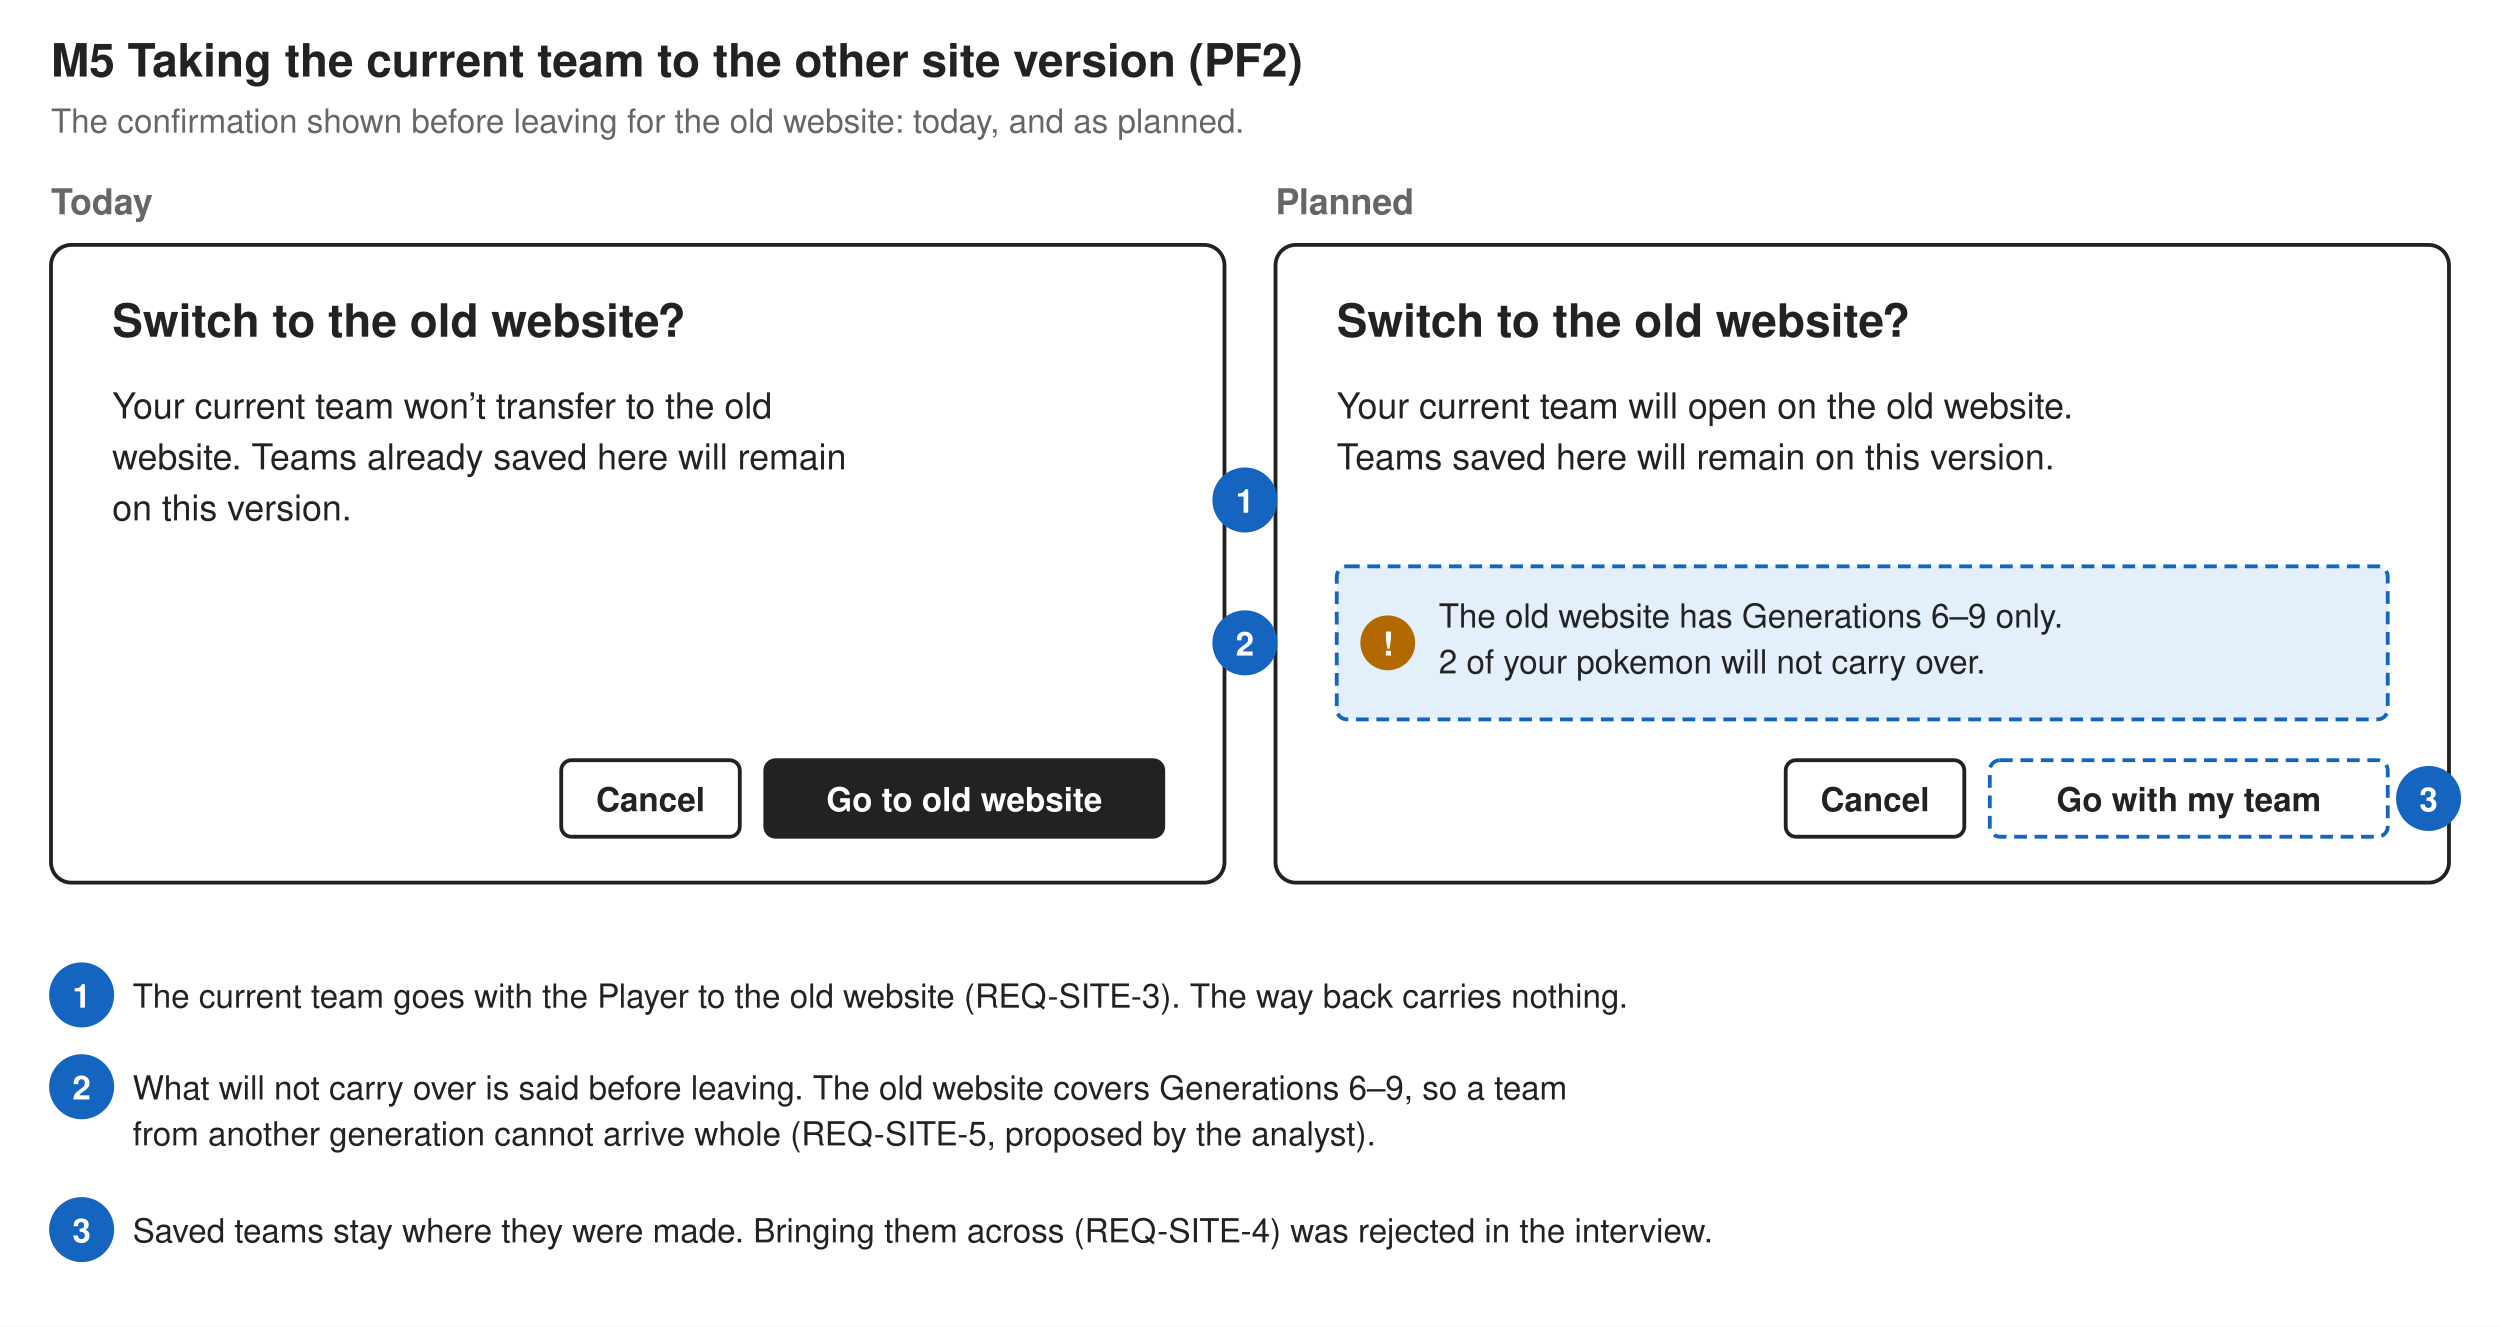
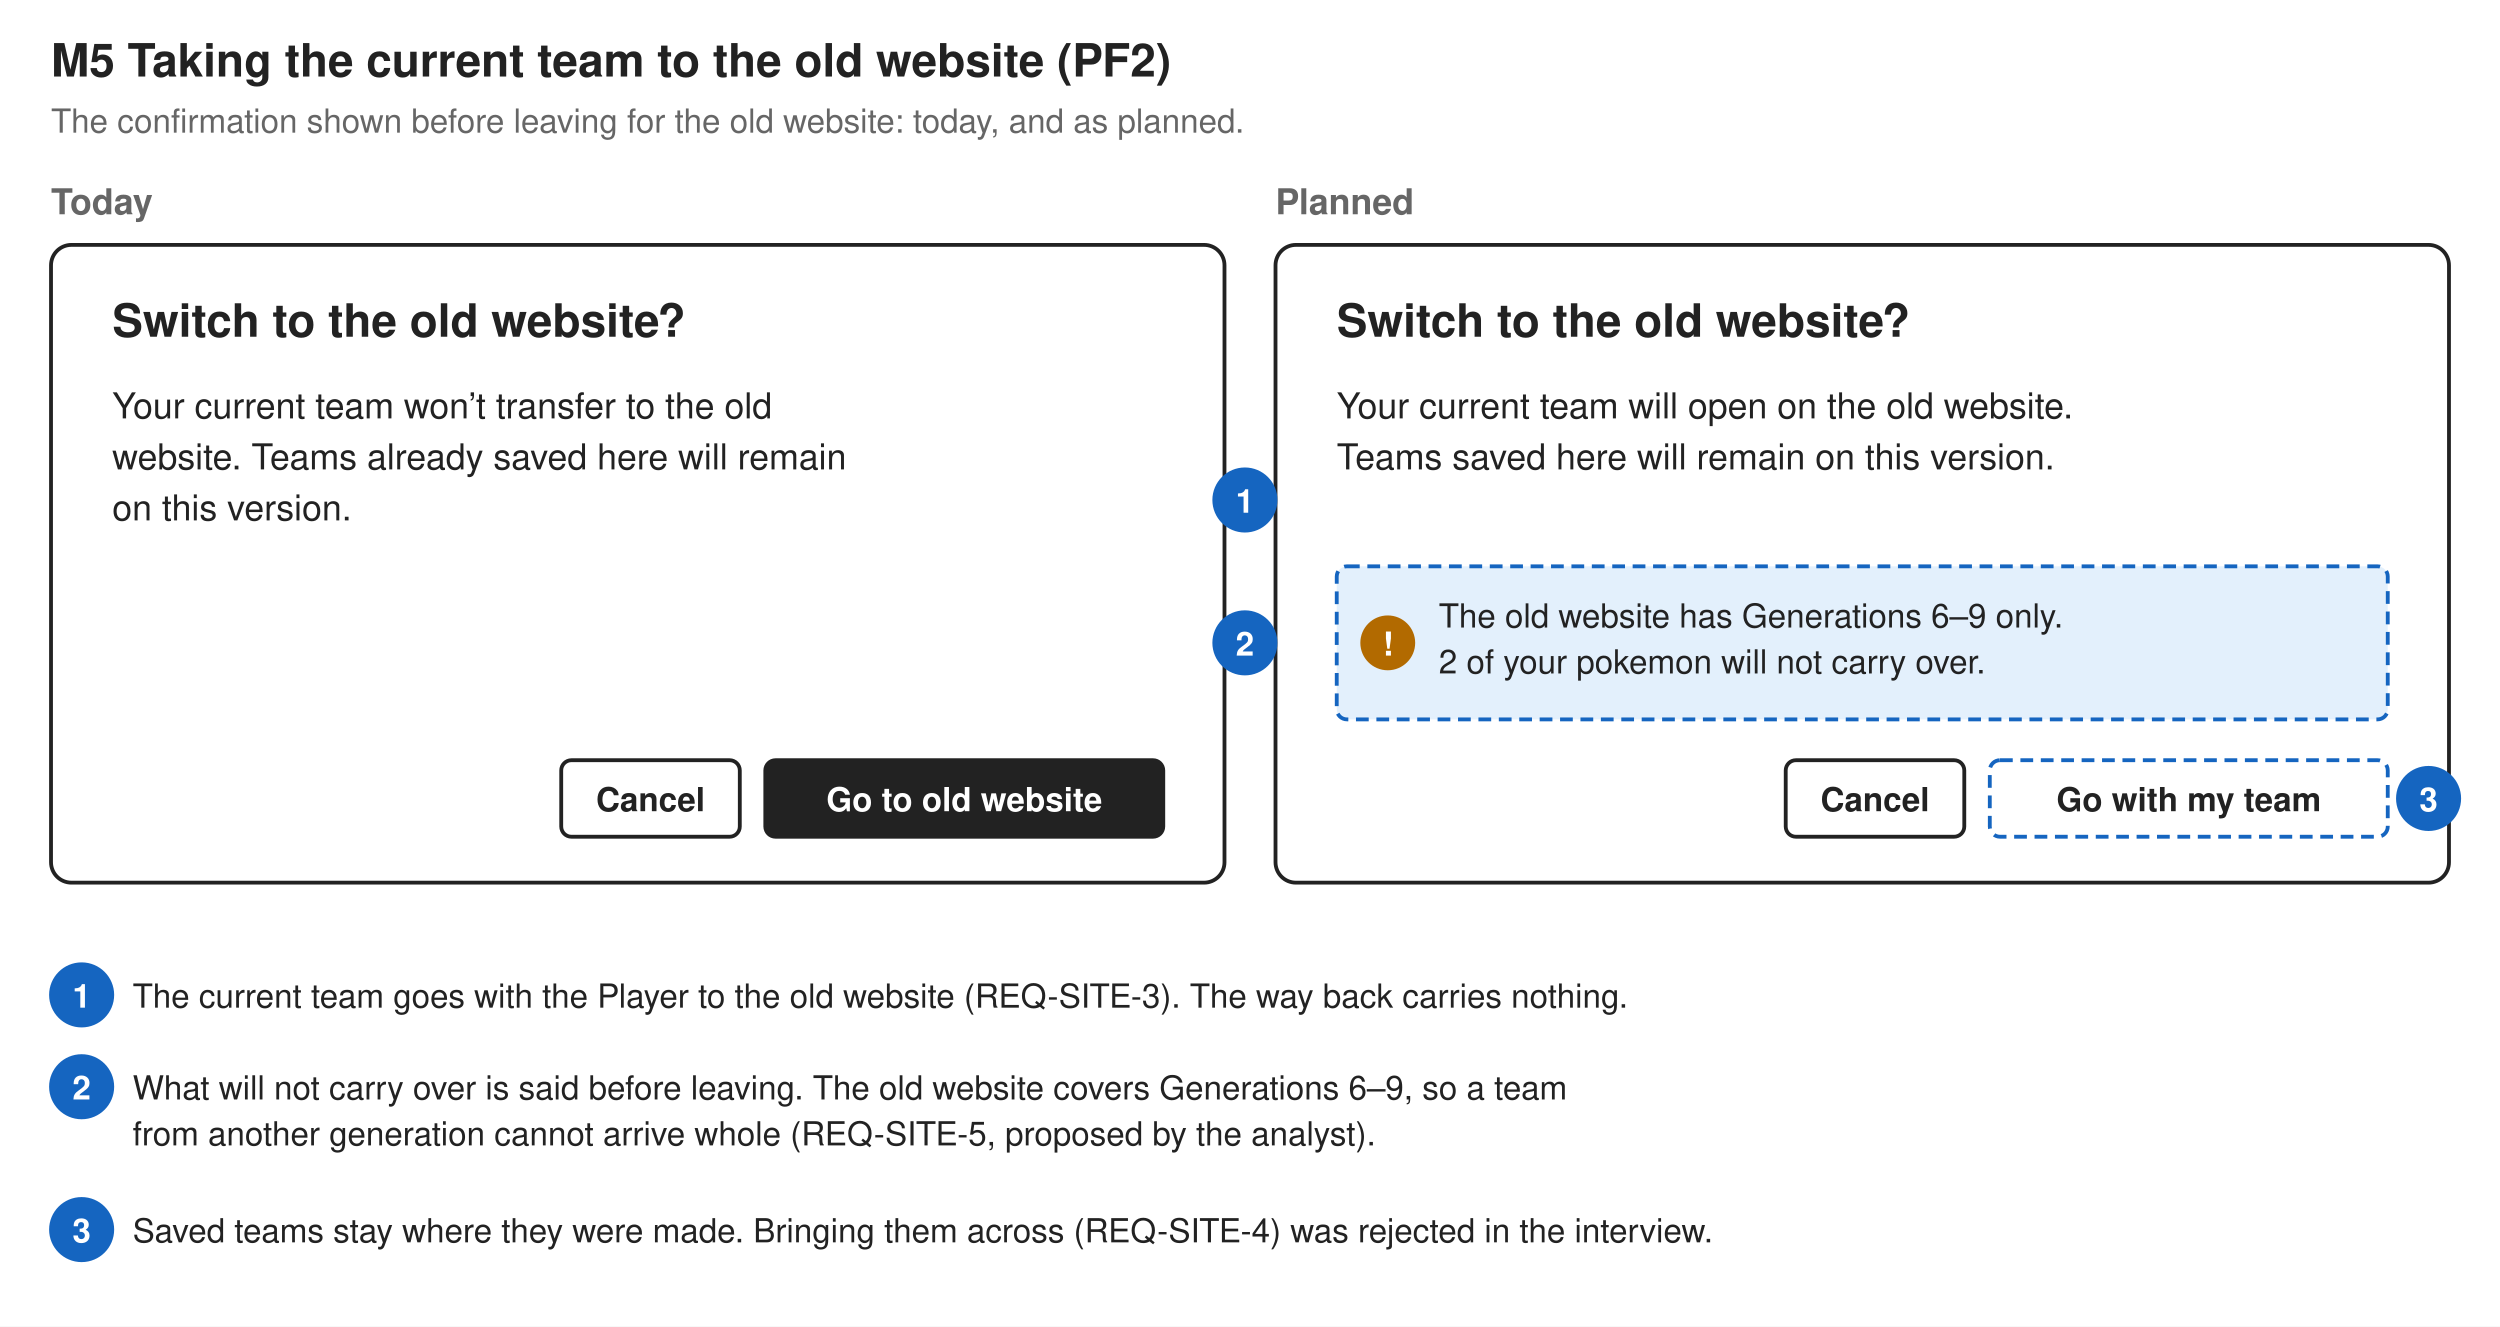
- <svg xmlns="http://www.w3.org/2000/svg" viewBox="0 0 980 520" width="980" height="520" font-family="Helvetica, Arial, sans-serif" role="img" aria-label="Mock-up M5: taking the current team to the other site version">
+ <svg xmlns="http://www.w3.org/2000/svg" viewBox="0 0 980 520" width="980" height="520" font-family="Helvetica, Arial, sans-serif" role="img" aria-label="Mock-up M5: taking the current team to the old website">
  <rect width="980" height="520" fill="#fff" />
-   <text x="20" y="30" font-size="18" fill="#222" font-weight="bold" text-anchor="start">M5  Taking the current team to the other site version (PF2)</text>
+   <text x="20" y="30" font-size="18" fill="#222" font-weight="bold" text-anchor="start">M5  Taking the current team to the old website (PF2)</text>
  <text x="20" y="52" font-size="13" fill="#666" font-weight="normal" text-anchor="start">The confirmation shown before leaving for the old website: today, and as planned.</text>
  <text x="20" y="84" font-size="14" fill="#666" font-weight="bold" text-anchor="start">Today</text>
  <rect x="20" y="96" width="460" height="250" rx="8" fill="#fff" stroke="#222" stroke-width="1.5" />
  <text x="44" y="132" font-size="18" fill="#222" font-weight="bold" text-anchor="start">Switch to the old website?</text>
  <text x="44" y="164" font-size="14" fill="#222" font-weight="normal" text-anchor="start">Your current team won’t transfer to the old</text>
  <text x="44" y="184" font-size="14" fill="#222" font-weight="normal" text-anchor="start">website. Teams already saved here will remain</text>
  <text x="44" y="204" font-size="14" fill="#222" font-weight="normal" text-anchor="start">on this version.</text>
  <rect x="220" y="298" width="70" height="30" rx="4" fill="#fff" stroke="#222" stroke-width="1.5" />
  <text x="255.0" y="318.0" font-size="13" fill="#222" font-weight="bold" text-anchor="middle">Cancel</text>
  <rect x="300" y="298" width="156" height="30" rx="4" fill="#222" stroke="#222" stroke-width="1.5" />
  <text x="378.0" y="318.0" font-size="13" fill="#fff" font-weight="bold" text-anchor="middle">Go to old website</text>
  <text x="500" y="84" font-size="14" fill="#666" font-weight="bold" text-anchor="start">Planned</text>
  <rect x="500" y="96" width="460" height="250" rx="8" fill="#fff" stroke="#222" stroke-width="1.5" />
  <text x="524" y="132" font-size="18" fill="#222" font-weight="bold" text-anchor="start">Switch to the old website?</text>
  <text x="524" y="164" font-size="14" fill="#222" font-weight="normal" text-anchor="start">Your current team will open on the old website.</text>
  <text x="524" y="184" font-size="14" fill="#222" font-weight="normal" text-anchor="start">Teams saved here will remain on this version.</text>
  <rect x="524" y="222" width="412" height="60" rx="4" fill="#e3f0fc" stroke="#1565c0" stroke-width="1.5" stroke-dasharray="5 3" />
  <circle cx="544" cy="252" r="10" fill="#b26a00" stroke="#b26a00" stroke-width="1.5" />
  <text x="544" y="257" font-size="13" fill="#fff" font-weight="bold" text-anchor="middle">!</text>
  <text x="564" y="246" font-size="13" fill="#222" font-weight="normal" text-anchor="start">The old website has Generations 6–9 only.</text>
  <text x="564" y="264" font-size="13" fill="#222" font-weight="normal" text-anchor="start">2 of your pokemon will not carry over.</text>
  <rect x="700" y="298" width="70" height="30" rx="4" fill="#fff" stroke="#222" stroke-width="1.5" />
  <text x="735.0" y="318.0" font-size="13" fill="#222" font-weight="bold" text-anchor="middle">Cancel</text>
  <rect x="780" y="298" width="156" height="30" rx="4" fill="#fff" stroke="#1565c0" stroke-width="1.5" stroke-dasharray="5 3" />
  <text x="858.0" y="318.0" font-size="13" fill="#222" font-weight="bold" text-anchor="middle">Go with my team</text>
  <circle cx="488" cy="196" r="12" fill="#1565c0" stroke="#1565c0" stroke-width="1.5" />
  <text x="488" y="201" font-size="13" fill="#fff" font-weight="bold" text-anchor="middle">1</text>
  <circle cx="488" cy="252" r="12" fill="#1565c0" stroke="#1565c0" stroke-width="1.5" />
  <text x="488" y="257" font-size="13" fill="#fff" font-weight="bold" text-anchor="middle">2</text>
  <circle cx="952" cy="313" r="12" fill="#1565c0" stroke="#1565c0" stroke-width="1.5" />
  <text x="952" y="318" font-size="13" fill="#fff" font-weight="bold" text-anchor="middle">3</text>
  <circle cx="32" cy="390" r="12" fill="#1565c0" stroke="#1565c0" stroke-width="1.5" />
  <text x="32" y="395" font-size="13" fill="#fff" font-weight="bold" text-anchor="middle">1</text>
  <text x="52" y="395" font-size="13" fill="#222" font-weight="normal" text-anchor="start">The current team goes with the Player to the old website (REQ-SITE-3). The way back carries nothing.</text>
  <circle cx="32" cy="426" r="12" fill="#1565c0" stroke="#1565c0" stroke-width="1.5" />
  <text x="32" y="431" font-size="13" fill="#fff" font-weight="bold" text-anchor="middle">2</text>
  <text x="52" y="431" font-size="13" fill="#222" font-weight="normal" text-anchor="start">What will not carry over is said before leaving. The old website covers Generations 6–9, so a team</text>
  <text x="52" y="449" font-size="13" fill="#222" font-weight="normal" text-anchor="start">from another generation cannot arrive whole (REQ-SITE-5, proposed by the analyst).</text>
  <circle cx="32" cy="482" r="12" fill="#1565c0" stroke="#1565c0" stroke-width="1.5" />
  <text x="32" y="487" font-size="13" fill="#fff" font-weight="bold" text-anchor="middle">3</text>
  <text x="52" y="487" font-size="13" fill="#222" font-weight="normal" text-anchor="start">Saved teams stay where they were made. Bringing them across (REQ-SITE-4) was rejected in the interview.</text>
</svg>
